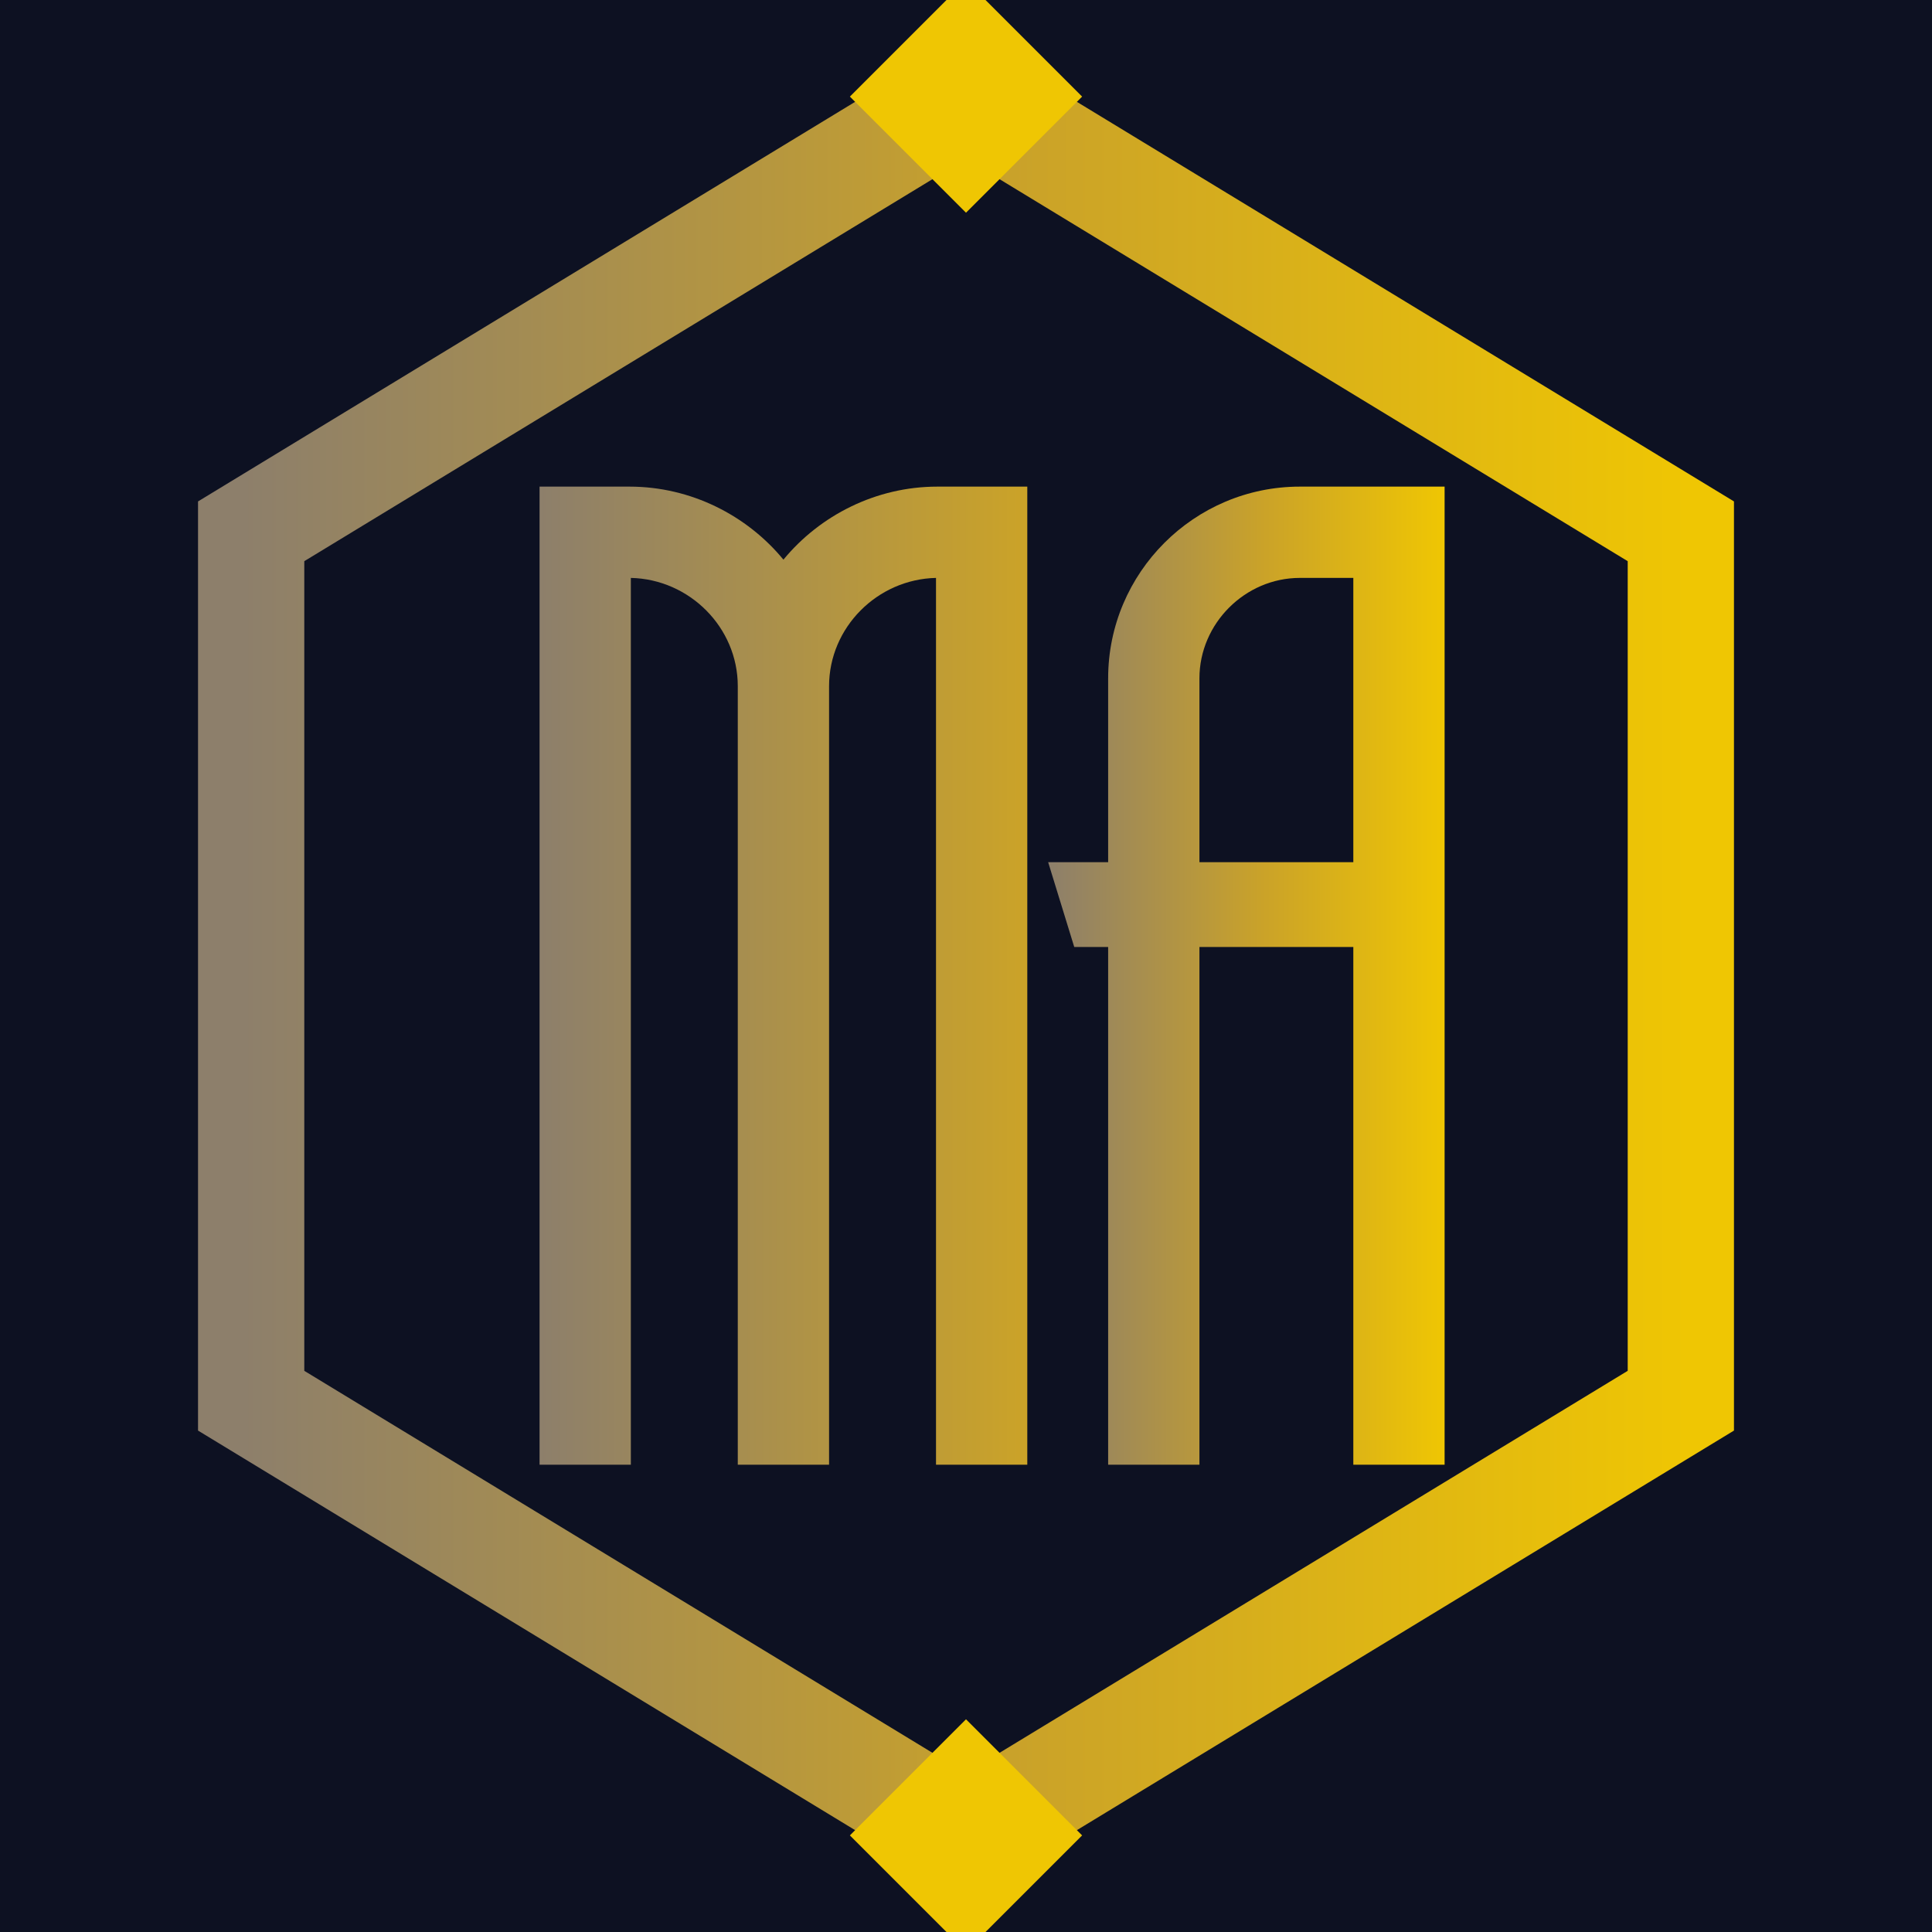
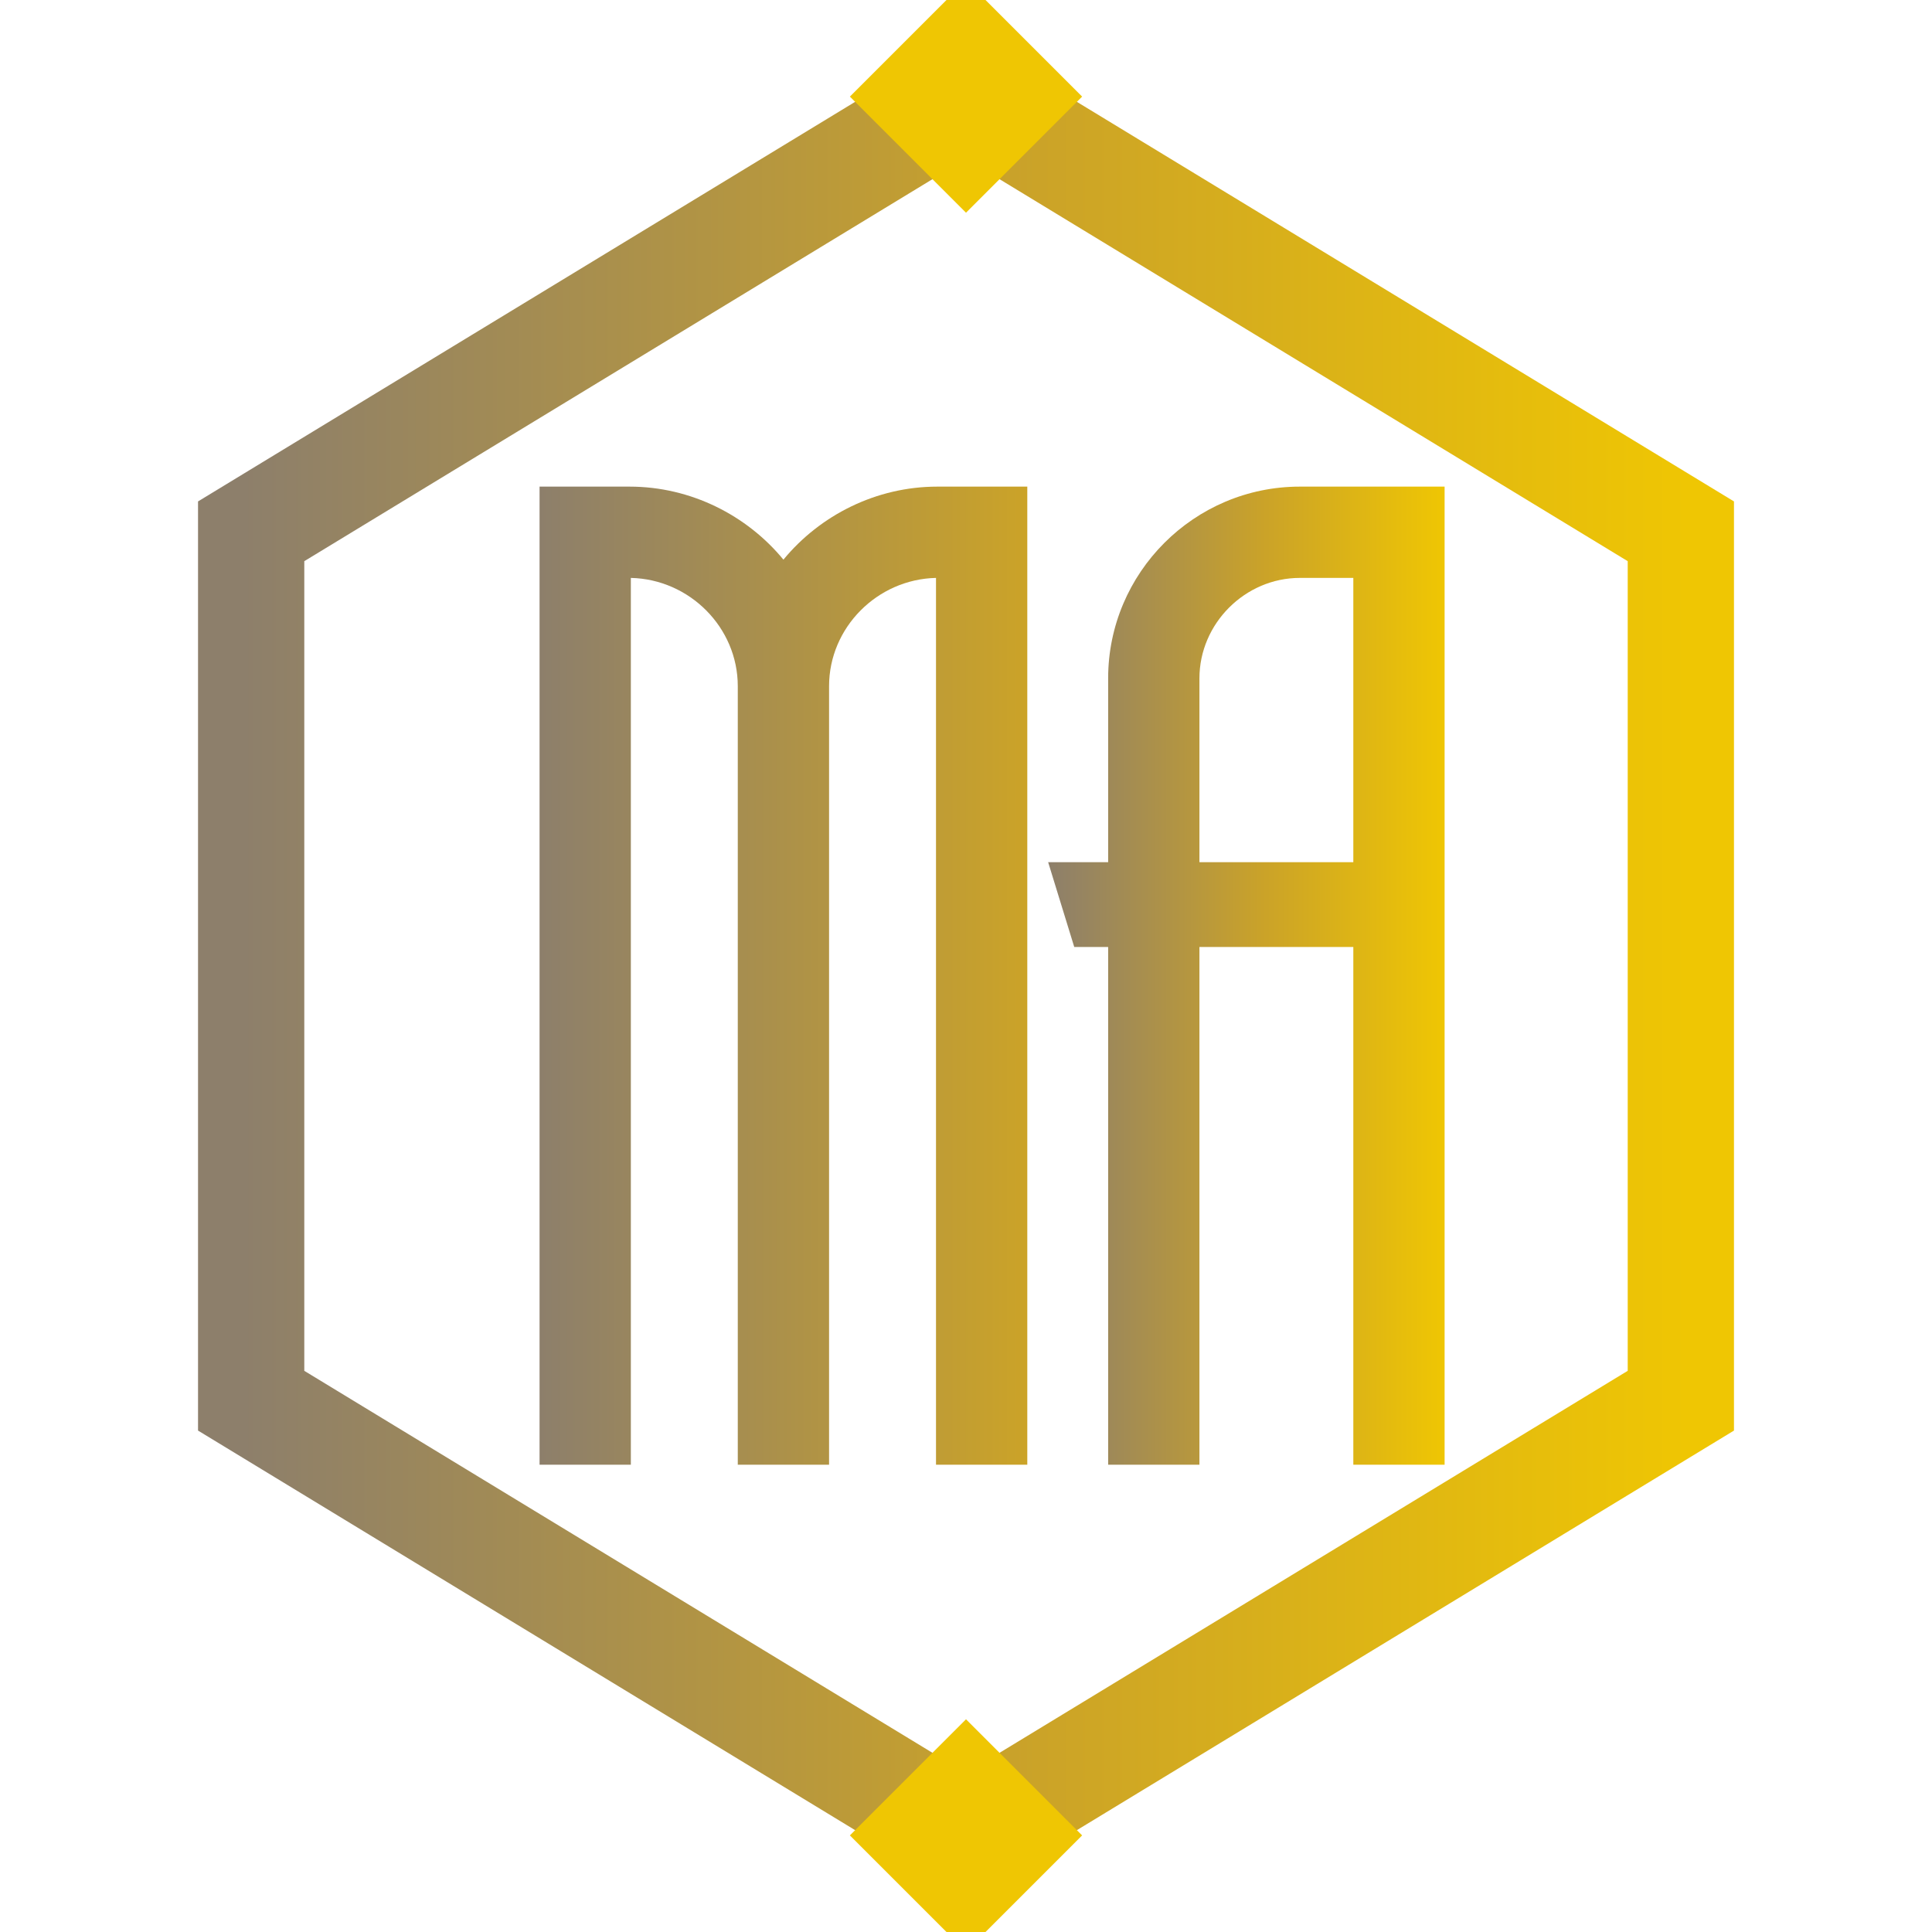
<svg xmlns="http://www.w3.org/2000/svg" viewBox="0 0 200 200">
  <defs>
    <linearGradient id="logoMarkGoldRust" x1="0" y1="0" x2="1" y2="0">
      <stop offset="0%" stop-color="#8d7f6b" />
      <stop offset="100%" stop-color="#cba328" />
    </linearGradient>
    <linearGradient id="logoMarkMetalShine" x1="0" y1="0" x2="1" y2="0">
      <stop offset="0%" stop-color="#8d7f6b" />
      <stop offset="55%" stop-color="#cba328" />
      <stop offset="100%" stop-color="#efc603" />
    </linearGradient>
  </defs>
-   <rect width="200" height="200" fill="#0d1122" />
  <polygon points="100,10 174,55 174,145 100,190 26,145 26,55" fill="none" stroke="url(#logoMarkMetalShine)" stroke-width="11" stroke-linejoin="miter" />
  <rect x="91.5" y="1.5" width="17" height="17" fill="#efc603" transform="rotate(45 100 10)" />
  <rect x="91.5" y="181.5" width="17" height="17" fill="#efc603" transform="rotate(45 100 190)" />
  <g transform="translate(100,101) scale(0.135) translate(-367,-375) matrix(1,0,0,-1,0,750)">
    <path fill="url(#logoMarkGoldRust)" d="M345 750C298 750 255 728 227 694C199 728 156 750 109 750H40V0H110V680C155 679 192 642 192 597V0H262V597C262 642 299 679 344 680V0H414V750Z" />
    <g transform="translate(390,0)">
      <path fill="url(#logoMarkMetalShine)" fill-rule="evenodd" d="M233 750C152 750 86 684 86 603V462H40L60 397H86V0H156V397H274V0H344V750ZM274 462H156V603C156 645 191 680 233 680H274Z" />
    </g>
  </g>
</svg>
